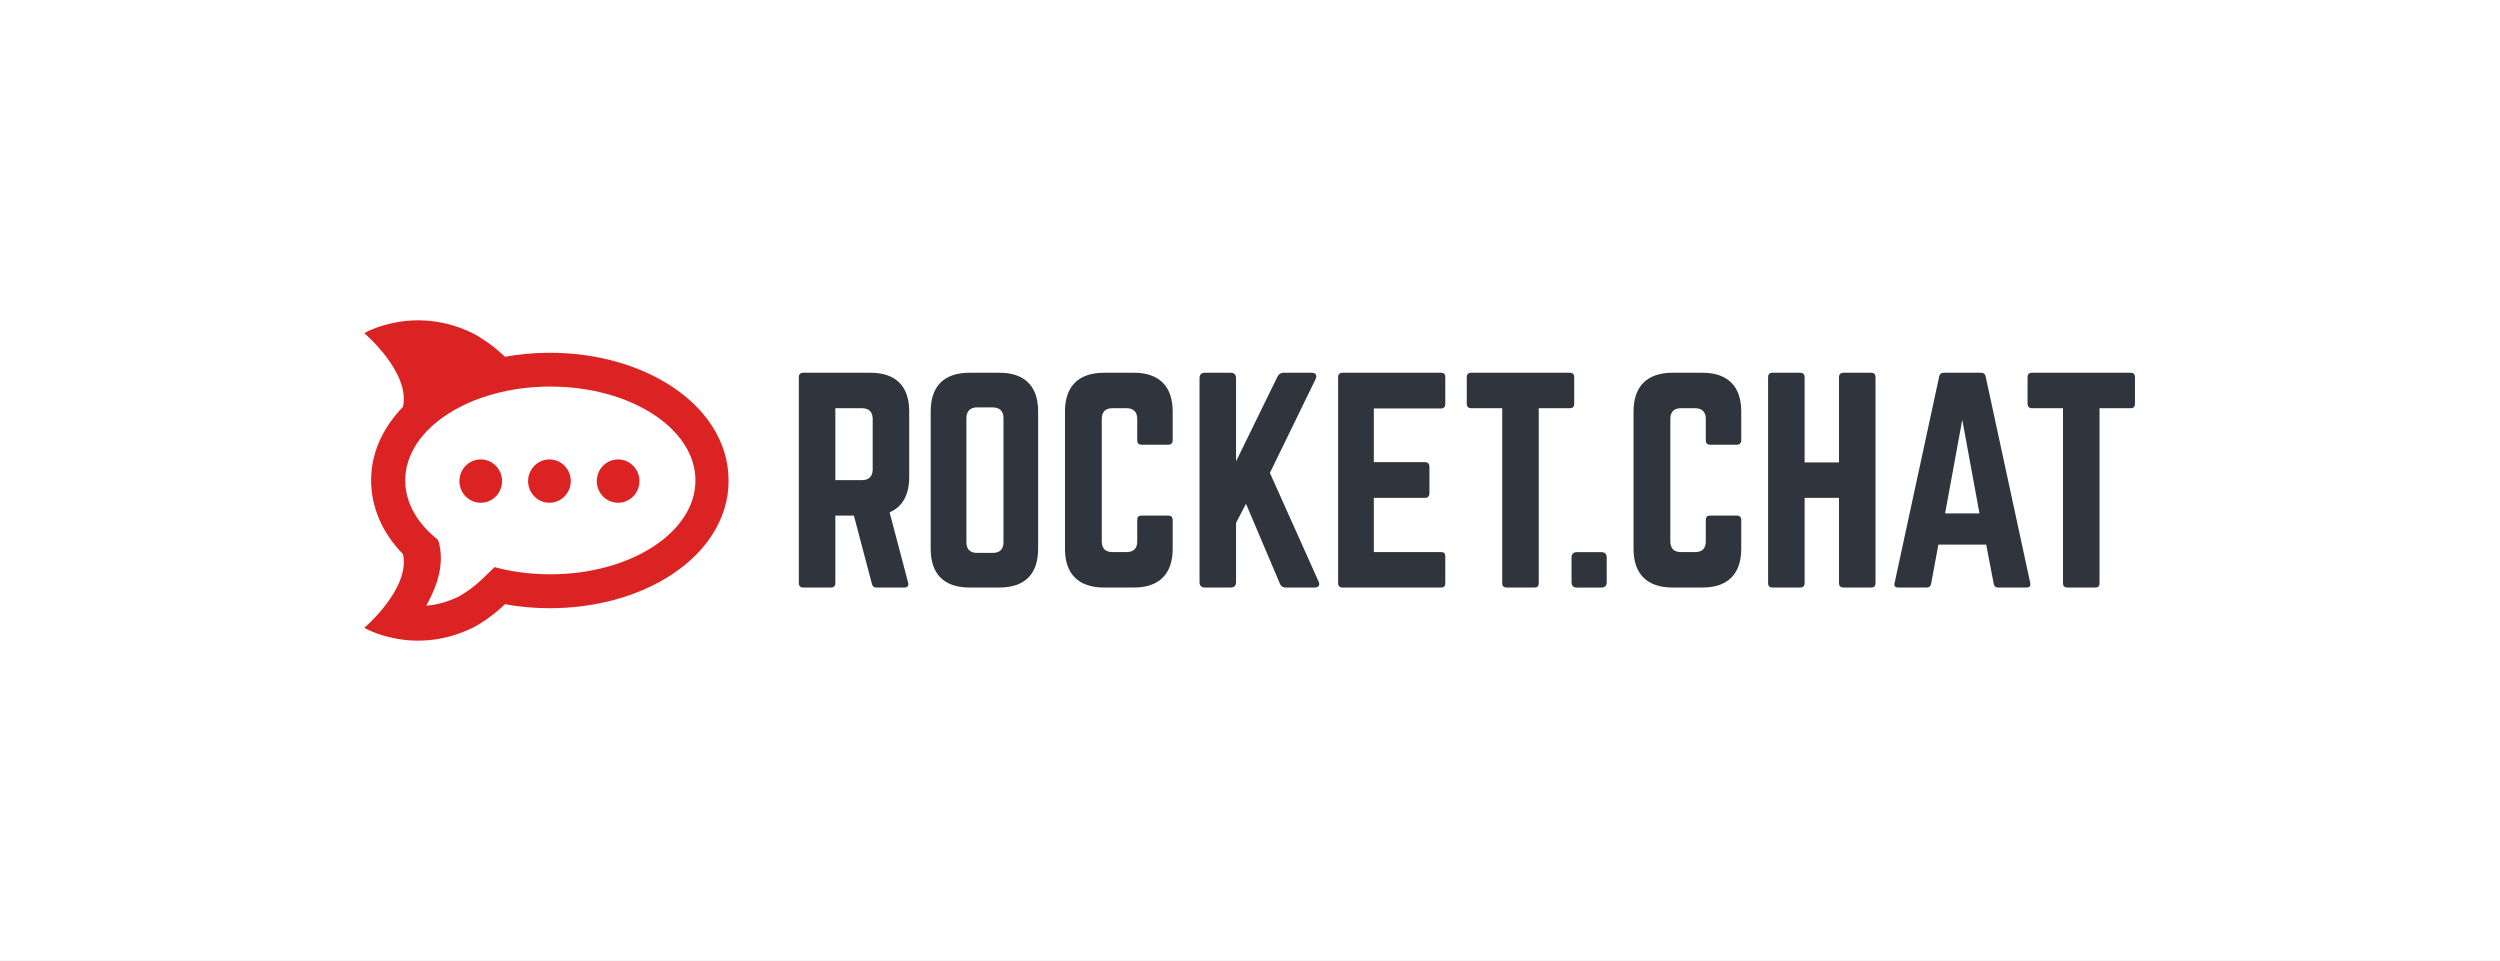
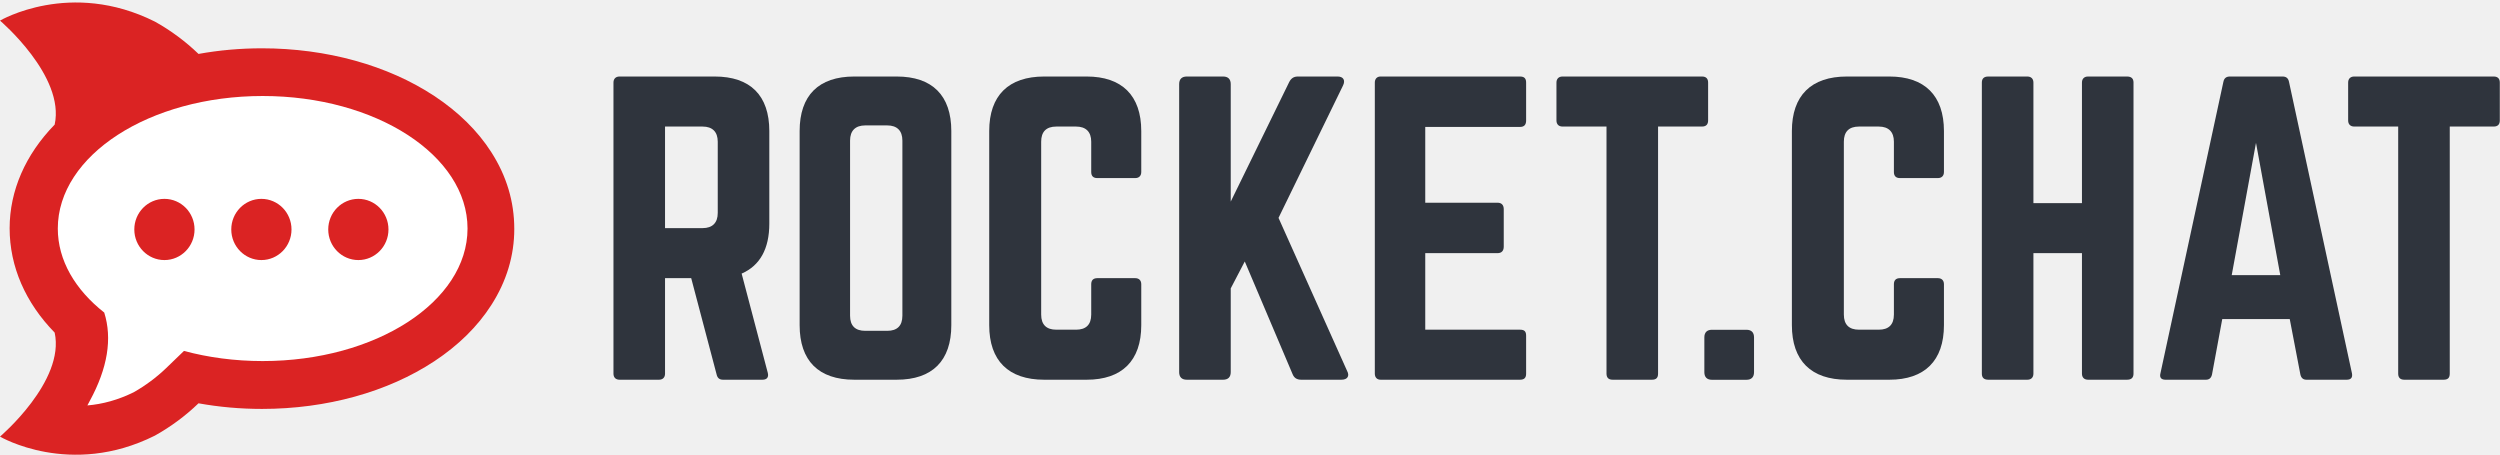
- <svg xmlns="http://www.w3.org/2000/svg" width="4152px" height="1595px" viewBox="0 0 4152 1595" version="1.1">
+ <svg xmlns="http://www.w3.org/2000/svg" width="1000px" height="182px" viewBox="0 0 1000 182" version="1.1">
  <defs />
-   <g id="Logo" stroke="none" stroke-width="1" fill="none" fill-rule="evenodd">
-     <rect fill="#FFFFFF" x="0" y="0" width="4152" height="1595" />
-     <g id="Group-2" transform="translate(605, 532)">
-       <g id="logo-type" transform="translate(721, 87)" fill="#2F343D" fill-rule="nonzero">
+   <g id="Artboard-Copy" stroke="none" stroke-width="1" fill="none" fill-rule="evenodd">
+     <g id="Group-2-Copy" transform="translate(0, 1)">
+       <g id="logo-type" transform="translate(245.1547, 29.58178)" fill="#2F343D" fill-rule="nonzero">
        <g id="Group">
-           <path d="M184.024,173.074 C184.024,202.948 172.873,222.567 151.463,231.925 L182.243,348.745 C183.578,354.105 180.907,356.768 175.997,356.768 L129.601,356.768 C125.142,356.768 122.917,354.543 122.019,350.525 L92.13,237.278 L61.35,237.278 L61.35,349.642 C61.35,354.105 58.679,356.768 54.214,356.768 L7.818,356.768 C3.36,356.768 0.682,354.092 0.682,349.642 L0.682,7.205 C0.682,2.748 3.36,0.072 7.818,0.072 L119.786,0.072 C161.716,0.072 184.024,22.368 184.024,64.277 L184.024,173.074 Z M105.513,178.42 C117.108,178.42 123.355,172.177 123.355,160.587 L123.355,76.763 C123.355,65.173 117.108,58.937 105.513,58.937 L61.35,58.937 L61.35,178.427 L105.513,178.42 Z" id="Shape" />
-           <path d="M219.686,64.277 C219.686,22.368 241.987,0.072 283.923,0.072 L333.887,0.072 C375.817,0.072 398.124,22.368 398.124,64.277 L398.124,292.563 C398.124,334.465 375.817,356.761 333.887,356.761 L283.923,356.761 C241.987,356.761 219.686,334.465 219.686,292.563 L219.686,64.277 Z M322.73,299.245 C334.325,299.245 340.572,293.446 340.572,281.412 L340.572,75.428 C340.572,63.839 334.325,57.595 322.73,57.595 L296.861,57.595 C285.266,57.595 279.019,63.839 279.019,75.428 L279.019,281.419 C279.019,293.446 285.266,299.245 296.861,299.245 L322.73,299.245 Z" id="Shape" />
-           <path d="M621.587,112.428 C621.587,116.892 618.909,119.562 614.457,119.562 L569.85,119.562 C564.939,119.562 562.713,116.892 562.713,112.428 L562.713,76.763 C562.713,65.173 556.474,58.937 544.878,58.937 L521.681,58.937 C509.64,58.937 503.839,65.173 503.839,76.763 L503.839,280.091 C503.839,292.125 510.078,297.91 521.681,297.91 L544.878,297.91 C556.474,297.91 562.713,292.118 562.713,280.091 L562.713,244.412 C562.713,239.948 564.939,237.278 569.85,237.278 L614.457,237.278 C618.93,237.278 621.587,239.948 621.587,244.412 L621.587,292.57 C621.587,334.472 598.835,356.768 557.357,356.768 L507.393,356.768 C465.464,356.768 442.711,334.472 442.711,292.57 L442.711,64.277 C442.711,22.368 465.464,0.072 507.393,0.072 L557.357,0.072 C598.842,0.072 621.587,22.368 621.587,64.277 L621.587,112.428 Z" id="Shape" />
-           <path d="M809.812,356.768 C804.449,356.768 801.34,354.543 799.545,350.087 L743.349,217.659 L726.836,249.32 L726.836,347.848 C726.836,353.647 723.72,356.768 717.919,356.768 L675.091,356.768 C669.29,356.768 666.167,353.647 666.167,347.848 L666.167,8.992 C666.167,3.2 669.29,0.072 675.091,0.072 L717.919,0.072 C723.713,0.072 726.836,3.193 726.836,8.992 L726.836,147.211 L795.532,6.76 C797.765,2.304 800.895,0.072 805.799,0.072 L852.632,0.072 C859.324,0.072 862.002,4.535 858.872,10.771 L783.046,166.379 L863.775,346.514 C866.899,352.312 864.221,356.768 857.091,356.768 L809.812,356.768 Z" id="Shape" />
-           <path d="M1074.329,51.797 C1074.329,56.254 1072.541,59.375 1067.192,59.375 L955.669,59.375 L955.669,148.546 L1040.871,148.546 C1045.344,148.546 1048.008,151.223 1048.008,156.124 L1048.008,200.264 C1048.008,205.173 1045.33,207.849 1040.871,207.849 L955.669,207.849 L955.669,297.91 L1067.192,297.91 C1072.555,297.91 1074.329,300.141 1074.329,305.043 L1074.329,349.635 C1074.329,354.092 1072.541,356.754 1067.192,356.754 L903.034,356.754 C899.014,356.754 896.336,354.078 896.336,349.635 L896.336,7.205 C896.336,2.748 899.014,0.072 903.034,0.072 L1067.192,0.072 C1072.555,0.072 1074.329,2.748 1074.329,7.205 L1074.329,51.797 Z" id="Shape" />
-           <path d="M1281.292,0.072 C1286.196,0.072 1288.429,2.748 1288.429,7.205 L1288.429,51.797 C1288.429,56.254 1286.196,58.93 1281.292,58.93 L1229.548,58.93 L1229.548,349.635 C1229.548,354.537 1227.322,356.754 1222.418,356.754 L1176.023,356.754 C1171.55,356.754 1168.886,354.537 1168.886,349.635 L1168.886,58.93 L1117.149,58.93 C1112.676,58.93 1110.012,56.254 1110.012,51.797 L1110.012,7.205 C1110.012,2.748 1112.69,0.072 1117.149,0.072 L1281.292,0.072 Z" id="Shape" />
-           <path d="M1284,306.913 C1284,301.115 1287.123,298 1292.924,298 L1333.519,298 C1339.32,298 1342.436,301.115 1342.436,306.913 L1342.436,347.925 C1342.436,353.73 1339.32,356.845 1333.519,356.845 L1292.924,356.845 C1287.123,356.845 1284,353.73 1284,347.925 L1284,306.913 Z" id="Shape" />
-           <path d="M1565.856,112.428 C1565.856,116.892 1563.171,119.562 1558.719,119.562 L1514.111,119.562 C1509.207,119.562 1506.981,116.892 1506.981,112.428 L1506.981,76.763 C1506.981,65.173 1500.742,58.937 1489.147,58.937 L1465.949,58.937 C1453.901,58.937 1448.107,65.173 1448.107,76.763 L1448.107,280.091 C1448.107,292.125 1454.347,297.91 1465.949,297.91 L1489.147,297.91 C1500.742,297.91 1506.981,292.118 1506.981,280.091 L1506.981,244.412 C1506.981,239.948 1509.207,237.278 1514.111,237.278 L1558.719,237.278 C1563.191,237.278 1565.856,239.948 1565.856,244.412 L1565.856,292.57 C1565.856,334.472 1543.103,356.768 1501.618,356.768 L1451.655,356.768 C1409.725,356.768 1386.972,334.472 1386.972,292.57 L1386.972,64.277 C1386.972,22.368 1409.725,0.072 1451.655,0.072 L1501.618,0.072 C1543.11,0.072 1565.856,22.368 1565.856,64.277 L1565.856,112.428 Z" id="Shape" />
-           <path d="M1728.212,7.205 C1728.212,2.748 1730.883,0.072 1735.341,0.072 L1781.285,0.072 C1786.641,0.072 1788.86,2.748 1788.86,7.205 L1788.86,349.635 C1788.86,354.092 1786.634,356.754 1781.285,356.754 L1735.341,356.754 C1730.869,356.754 1728.212,354.078 1728.212,349.635 L1728.212,207.849 L1671.111,207.849 L1671.111,349.642 C1671.111,354.105 1668.433,356.768 1663.975,356.768 L1618.038,356.768 C1612.675,356.768 1610.449,354.092 1610.449,349.642 L1610.449,7.205 C1610.449,2.748 1612.675,0.072 1618.038,0.072 L1663.975,0.072 C1668.447,0.072 1671.111,2.748 1671.111,7.205 L1671.111,148.991 L1728.212,148.991 L1728.212,7.205 Z" id="Shape" />
-           <path d="M1992.283,356.768 C1988.269,356.768 1986.044,354.543 1985.146,350.525 L1972.661,285.437 L1893.253,285.437 L1881.219,350.525 C1880.322,354.543 1878.096,356.768 1874.082,356.768 L1826.358,356.768 C1821.455,356.768 1819.222,354.092 1820.55,349.19 L1894.602,6.315 C1895.499,1.859 1898.171,0.072 1902.184,0.072 L1964.195,0.072 C1968.209,0.072 1970.887,1.859 1971.777,6.315 L2045.829,349.19 C2046.726,354.092 2044.939,356.768 2039.59,356.768 L1992.283,356.768 Z M1932.95,78.098 L1904.403,233.705 L1961.503,233.705 L1932.95,78.098 Z" id="Shape" />
-           <path d="M2212.63,0.072 C2217.534,0.072 2219.767,2.748 2219.767,7.205 L2219.767,51.797 C2219.767,56.254 2217.534,58.93 2212.63,58.93 L2160.892,58.93 L2160.892,349.635 C2160.892,354.537 2158.66,356.754 2153.756,356.754 L2107.36,356.754 C2102.902,356.754 2100.231,354.537 2100.231,349.635 L2100.231,58.93 L2048.493,58.93 C2044.027,58.93 2041.363,56.254 2041.363,51.797 L2041.363,7.205 C2041.363,2.748 2044.041,0.072 2048.493,0.072 L2212.63,0.072 Z" id="Shape" />
+           <path d="M62.572,58.849 C62.572,69.006 58.78,75.677 51.501,78.859 L61.966,118.58 C62.42,120.403 61.512,121.308 59.842,121.308 L44.067,121.308 C42.551,121.308 41.794,120.552 41.489,119.186 L31.326,80.68 L20.86,80.68 L20.86,118.885 C20.86,120.403 19.952,121.308 18.434,121.308 L2.658,121.308 C1.142,121.308 0.232,120.398 0.232,118.885 L0.232,2.45 C0.232,0.935 1.142,0.024 2.658,0.024 L40.73,0.024 C54.987,0.024 62.572,7.606 62.572,21.855 L62.572,58.849 Z M35.877,60.666 C39.819,60.666 41.943,58.544 41.943,54.603 L41.943,26.101 C41.943,22.16 39.819,20.04 35.877,20.04 L20.86,20.04 L20.86,60.669 L35.877,60.666 Z" id="Shape" />
+           <path d="M74.698,21.855 C74.698,7.606 82.28,0.024 96.54,0.024 L113.528,0.024 C127.785,0.024 135.37,7.606 135.37,21.855 L135.37,99.478 C135.37,113.725 127.785,121.306 113.528,121.306 L96.54,121.306 C82.28,121.306 74.698,113.725 74.698,99.478 L74.698,21.855 Z M109.735,101.749 C113.677,101.749 115.801,99.778 115.801,95.686 L115.801,25.647 C115.801,21.706 113.677,19.584 109.735,19.584 L100.939,19.584 C96.996,19.584 94.872,21.706 94.872,25.647 L94.872,95.688 C94.872,99.778 96.996,101.749 100.939,101.749 L109.735,101.749 Z" id="Shape" />
+           <path d="M211.352,38.228 C211.352,39.746 210.442,40.653 208.928,40.653 L193.761,40.653 C192.091,40.653 191.334,39.746 191.334,38.228 L191.334,26.101 C191.334,22.16 189.212,20.04 185.27,20.04 L177.382,20.04 C173.288,20.04 171.315,22.16 171.315,26.101 L171.315,95.237 C171.315,99.329 173.437,101.295 177.382,101.295 L185.27,101.295 C189.212,101.295 191.334,99.326 191.334,95.237 L191.334,83.105 C191.334,81.587 192.091,80.68 193.761,80.68 L208.928,80.68 C210.449,80.68 211.352,81.587 211.352,83.105 L211.352,99.48 C211.352,113.727 203.616,121.308 189.513,121.308 L172.524,121.308 C158.267,121.308 150.531,113.727 150.531,99.48 L150.531,21.855 C150.531,7.606 158.267,0.024 172.524,0.024 L189.513,0.024 C203.618,0.024 211.352,7.606 211.352,21.855 L211.352,38.228 Z" id="Shape" />
+           <path d="M275.353,121.308 C273.529,121.308 272.472,120.552 271.862,119.037 L252.754,74.008 L247.139,84.774 L247.139,118.276 C247.139,120.247 246.079,121.308 244.107,121.308 L229.545,121.308 C227.572,121.308 226.51,120.247 226.51,118.276 L226.51,3.057 C226.51,1.088 227.572,0.024 229.545,0.024 L244.107,0.024 C246.077,0.024 247.139,1.086 247.139,3.057 L247.139,50.055 L270.497,2.299 C271.256,0.783 272.321,0.024 273.988,0.024 L289.912,0.024 C292.188,0.024 293.098,1.542 292.034,3.663 L266.252,56.572 L293.701,117.822 C294.763,119.793 293.853,121.308 291.428,121.308 L275.353,121.308 Z" id="Shape" />
+           <path d="M365.294,17.612 C365.294,19.127 364.686,20.189 362.867,20.189 L324.947,20.189 L324.947,50.509 L353.917,50.509 C355.438,50.509 356.344,51.419 356.344,53.085 L356.344,68.094 C356.344,69.763 355.433,70.673 353.917,70.673 L324.947,70.673 L324.947,101.295 L362.867,101.295 C364.691,101.295 365.294,102.054 365.294,103.721 L365.294,118.883 C365.294,120.398 364.686,121.304 362.867,121.304 L307.05,121.304 C305.683,121.304 304.772,120.394 304.772,118.883 L304.772,2.45 C304.772,0.935 305.683,0.024 307.05,0.024 L362.867,0.024 C364.691,0.024 365.294,0.935 365.294,2.45 L365.294,17.612 Z" id="Shape" />
+           <path d="M435.666,0.024 C437.333,0.024 438.092,0.935 438.092,2.45 L438.092,17.612 C438.092,19.127 437.333,20.037 435.666,20.037 L418.071,20.037 L418.071,118.883 C418.071,120.55 417.315,121.304 415.647,121.304 L399.872,121.304 C398.351,121.304 397.445,120.55 397.445,118.883 L397.445,20.037 L379.853,20.037 C378.333,20.037 377.427,19.127 377.427,17.612 L377.427,2.45 C377.427,0.935 378.337,0.024 379.853,0.024 L435.666,0.024 Z" id="Shape" />
+           <path d="M436.586,104.357 C436.586,102.385 437.648,101.326 439.621,101.326 L453.424,101.326 C455.396,101.326 456.456,102.385 456.456,104.357 L456.456,118.301 C456.456,120.275 455.396,121.334 453.424,121.334 L439.621,121.334 C437.648,121.334 436.586,120.275 436.586,118.301 L436.586,104.357 Z" id="Shape" />
+           <path d="M532.423,38.228 C532.423,39.746 531.51,40.653 529.996,40.653 L514.829,40.653 C513.161,40.653 512.404,39.746 512.404,38.228 L512.404,26.101 C512.404,22.16 510.283,20.04 506.34,20.04 L498.453,20.04 C494.356,20.04 492.386,22.16 492.386,26.101 L492.386,95.237 C492.386,99.329 494.508,101.295 498.453,101.295 L506.34,101.295 C510.283,101.295 512.404,99.326 512.404,95.237 L512.404,83.105 C512.404,81.587 513.161,80.68 514.829,80.68 L529.996,80.68 C531.517,80.68 532.423,81.587 532.423,83.105 L532.423,99.48 C532.423,113.727 524.687,121.308 510.581,121.308 L493.592,121.308 C479.335,121.308 471.599,113.727 471.599,99.48 L471.599,21.855 C471.599,7.606 479.335,0.024 493.592,0.024 L510.581,0.024 C524.689,0.024 532.423,7.606 532.423,21.855 L532.423,38.228 Z" id="Shape" />
+           <path d="M587.627,2.45 C587.627,0.935 588.535,0.024 590.051,0.024 L605.673,0.024 C607.494,0.024 608.249,0.935 608.249,2.45 L608.249,118.883 C608.249,120.398 607.492,121.304 605.673,121.304 L590.051,121.304 C588.531,121.304 587.627,120.394 587.627,118.883 L587.627,70.673 L568.212,70.673 L568.212,118.885 C568.212,120.403 567.301,121.308 565.785,121.308 L550.166,121.308 C548.342,121.308 547.586,120.398 547.586,118.885 L547.586,2.45 C547.586,0.935 548.342,0.024 550.166,0.024 L565.785,0.024 C567.306,0.024 568.212,0.935 568.212,2.45 L568.212,50.66 L587.627,50.66 L587.627,2.45 Z" id="Shape" />
+           <path d="M677.417,121.308 C676.052,121.308 675.295,120.552 674.99,119.186 L670.745,97.055 L643.745,97.055 L639.653,119.186 C639.348,120.552 638.591,121.308 637.226,121.308 L620.999,121.308 C619.332,121.308 618.573,120.398 619.024,118.732 L644.203,2.147 C644.508,0.632 645.417,0.024 646.781,0.024 L667.866,0.024 C669.231,0.024 670.142,0.632 670.444,2.147 L695.624,118.732 C695.929,120.398 695.321,121.308 693.502,121.308 L677.417,121.308 Z M657.242,26.555 L647.536,79.464 L666.951,79.464 L657.242,26.555 Z" id="Shape" />
+           <path d="M752.339,0.024 C754.007,0.024 754.766,0.935 754.766,2.45 L754.766,17.612 C754.766,19.127 754.007,20.037 752.339,20.037 L734.747,20.037 L734.747,118.883 C734.747,120.55 733.988,121.304 732.321,121.304 L716.545,121.304 C715.029,121.304 714.121,120.55 714.121,118.883 L714.121,20.037 L696.529,20.037 C695.011,20.037 694.105,19.127 694.105,17.612 L694.105,2.45 C694.105,0.935 695.016,0.024 696.529,0.024 L752.339,0.024 Z" id="Shape" />
        </g>
      </g>
      <g id="icon">
-         <path d="M530.351,206.49 L530.359,206.502 C530.358,206.5 530.357,206.498 530.355,206.496 C530.354,206.494 530.353,206.492 530.351,206.49 Z M182.207,22.482 C200.849,32.836 218.471,45.936 233.52,60.496 C257.779,56.103 282.792,53.887 308.168,53.887 C384.131,53.887 456.152,73.815 510.949,109.988 C539.326,128.73 561.882,150.966 577.982,176.087 C595.911,204.078 605,234.178 605,266.432 C605,297.818 595.911,327.931 577.982,355.916 C561.882,381.049 539.326,403.279 510.949,422.021 C456.152,458.194 384.138,478.11 308.168,478.11 C282.792,478.11 257.785,475.894 233.52,471.506 C218.465,486.061 200.849,499.167 182.207,509.521 C82.601,559.405 0,510.694 0,510.694 C0,510.694 76.797,445.494 64.309,388.338 C29.947,353.12 11.329,310.644 11.329,265.577 C11.329,221.359 29.953,178.883 64.309,143.658 C76.795,86.518 0.025,21.33 6.31628501e-06,21.309 C0.025,21.294 82.616,-27.401 182.207,22.482 Z" id="rocket" fill="#DB2323" fill-rule="nonzero" />
-         <path d="M122.631,364.762 C88.492,337.858 68,303.43 68,265.907 C68,179.802 175.899,110 309,110 C442.101,110 550,179.802 550,265.907 C550,352.011 442.101,421.813 309,421.813 C276.196,421.813 244.923,417.573 216.419,409.894 L195.579,429.992 C184.256,440.913 170.984,450.795 157.15,458.583 C138.813,467.588 120.706,472.501 102.792,474 C103.802,472.163 104.733,470.301 105.732,468.461 C126.613,429.997 132.246,395.431 122.631,364.762 Z" id="bubble" fill="#FFFFFF" />
-         <path d="M193.431,303 C173.863,303 158,286.882 158,267 C158,247.118 173.863,231 193.431,231 C212.998,231 228.861,247.118 228.861,267 C228.861,286.882 212.998,303 193.431,303 Z M307.5,303 C287.932,303 272.069,286.882 272.069,267 C272.069,247.118 287.932,231 307.5,231 C327.068,231 342.931,247.118 342.931,267 C342.931,286.882 327.068,303 307.5,303 Z M421.569,303 C402.002,303 386.139,286.882 386.139,267 C386.139,247.118 402.002,231 421.569,231 C441.137,231 457,247.118 457,267 C457,286.882 441.137,303 421.569,303 Z" id="circles" fill="#DB2323" fill-rule="nonzero" />
+         <path d="M180.33,70.211 L180.334,70.217 C180.333,70.216 180.333,70.215 180.332,70.214 C180.331,70.213 180.331,70.212 180.33,70.211 Z M61.954,7.644 C68.293,11.165 74.285,15.619 79.402,20.57 C87.65,19.076 96.155,18.323 104.783,18.323 C130.613,18.323 155.101,25.098 173.733,37.398 C183.382,43.771 191.051,51.332 196.526,59.873 C202.622,69.391 205.712,79.625 205.712,90.592 C205.712,101.264 202.622,111.503 196.526,121.019 C191.051,129.564 183.382,137.123 173.733,143.496 C155.101,155.795 130.615,162.567 104.783,162.567 C96.155,162.567 87.652,161.814 79.402,160.322 C74.283,165.271 68.293,169.727 61.954,173.247 C28.086,190.209 0,173.646 0,173.646 C0,173.646 26.113,151.477 21.866,132.043 C10.183,120.068 3.852,105.625 3.852,90.302 C3.852,75.267 10.185,60.824 21.866,48.847 C26.112,29.418 0.009,7.253 2.14766577e-06,7.245 C0.008,7.24 28.091,-9.317 61.954,7.644 Z" id="rocket" fill="#DB2323" fill-rule="nonzero" />
+         <path d="M41.697,124.026 C30.089,114.879 23.121,103.173 23.121,90.414 C23.121,61.136 59.809,37.402 105.066,37.402 C150.323,37.402 187.011,61.136 187.011,90.414 C187.011,119.691 150.323,143.425 105.066,143.425 C93.912,143.425 83.279,141.983 73.587,139.372 L66.501,146.206 C62.651,149.919 58.138,153.28 53.434,155.928 C47.199,158.989 41.043,160.66 34.951,161.17 C35.295,160.545 35.611,159.912 35.951,159.286 C43.051,146.208 44.966,134.455 41.697,124.026 Z" id="bubble" fill="#FFFFFF" />
+         <path d="M65.77,103.026 C59.117,103.026 53.723,97.546 53.723,90.785 C53.723,84.025 59.117,78.545 65.77,78.545 C72.424,78.545 77.818,84.025 77.818,90.785 C77.818,97.546 72.424,103.026 65.77,103.026 Z M104.556,103.026 C97.903,103.026 92.509,97.546 92.509,90.785 C92.509,84.025 97.903,78.545 104.556,78.545 C111.21,78.545 116.603,84.025 116.603,90.785 C116.603,97.546 111.21,103.026 104.556,103.026 Z M143.342,103.026 C136.689,103.026 131.295,97.546 131.295,90.785 C131.295,84.025 136.689,78.545 143.342,78.545 C149.996,78.545 155.389,84.025 155.389,90.785 C155.389,97.546 149.996,103.026 143.342,103.026 Z" id="circles" fill="#DB2323" fill-rule="nonzero" />
      </g>
    </g>
  </g>
</svg>
